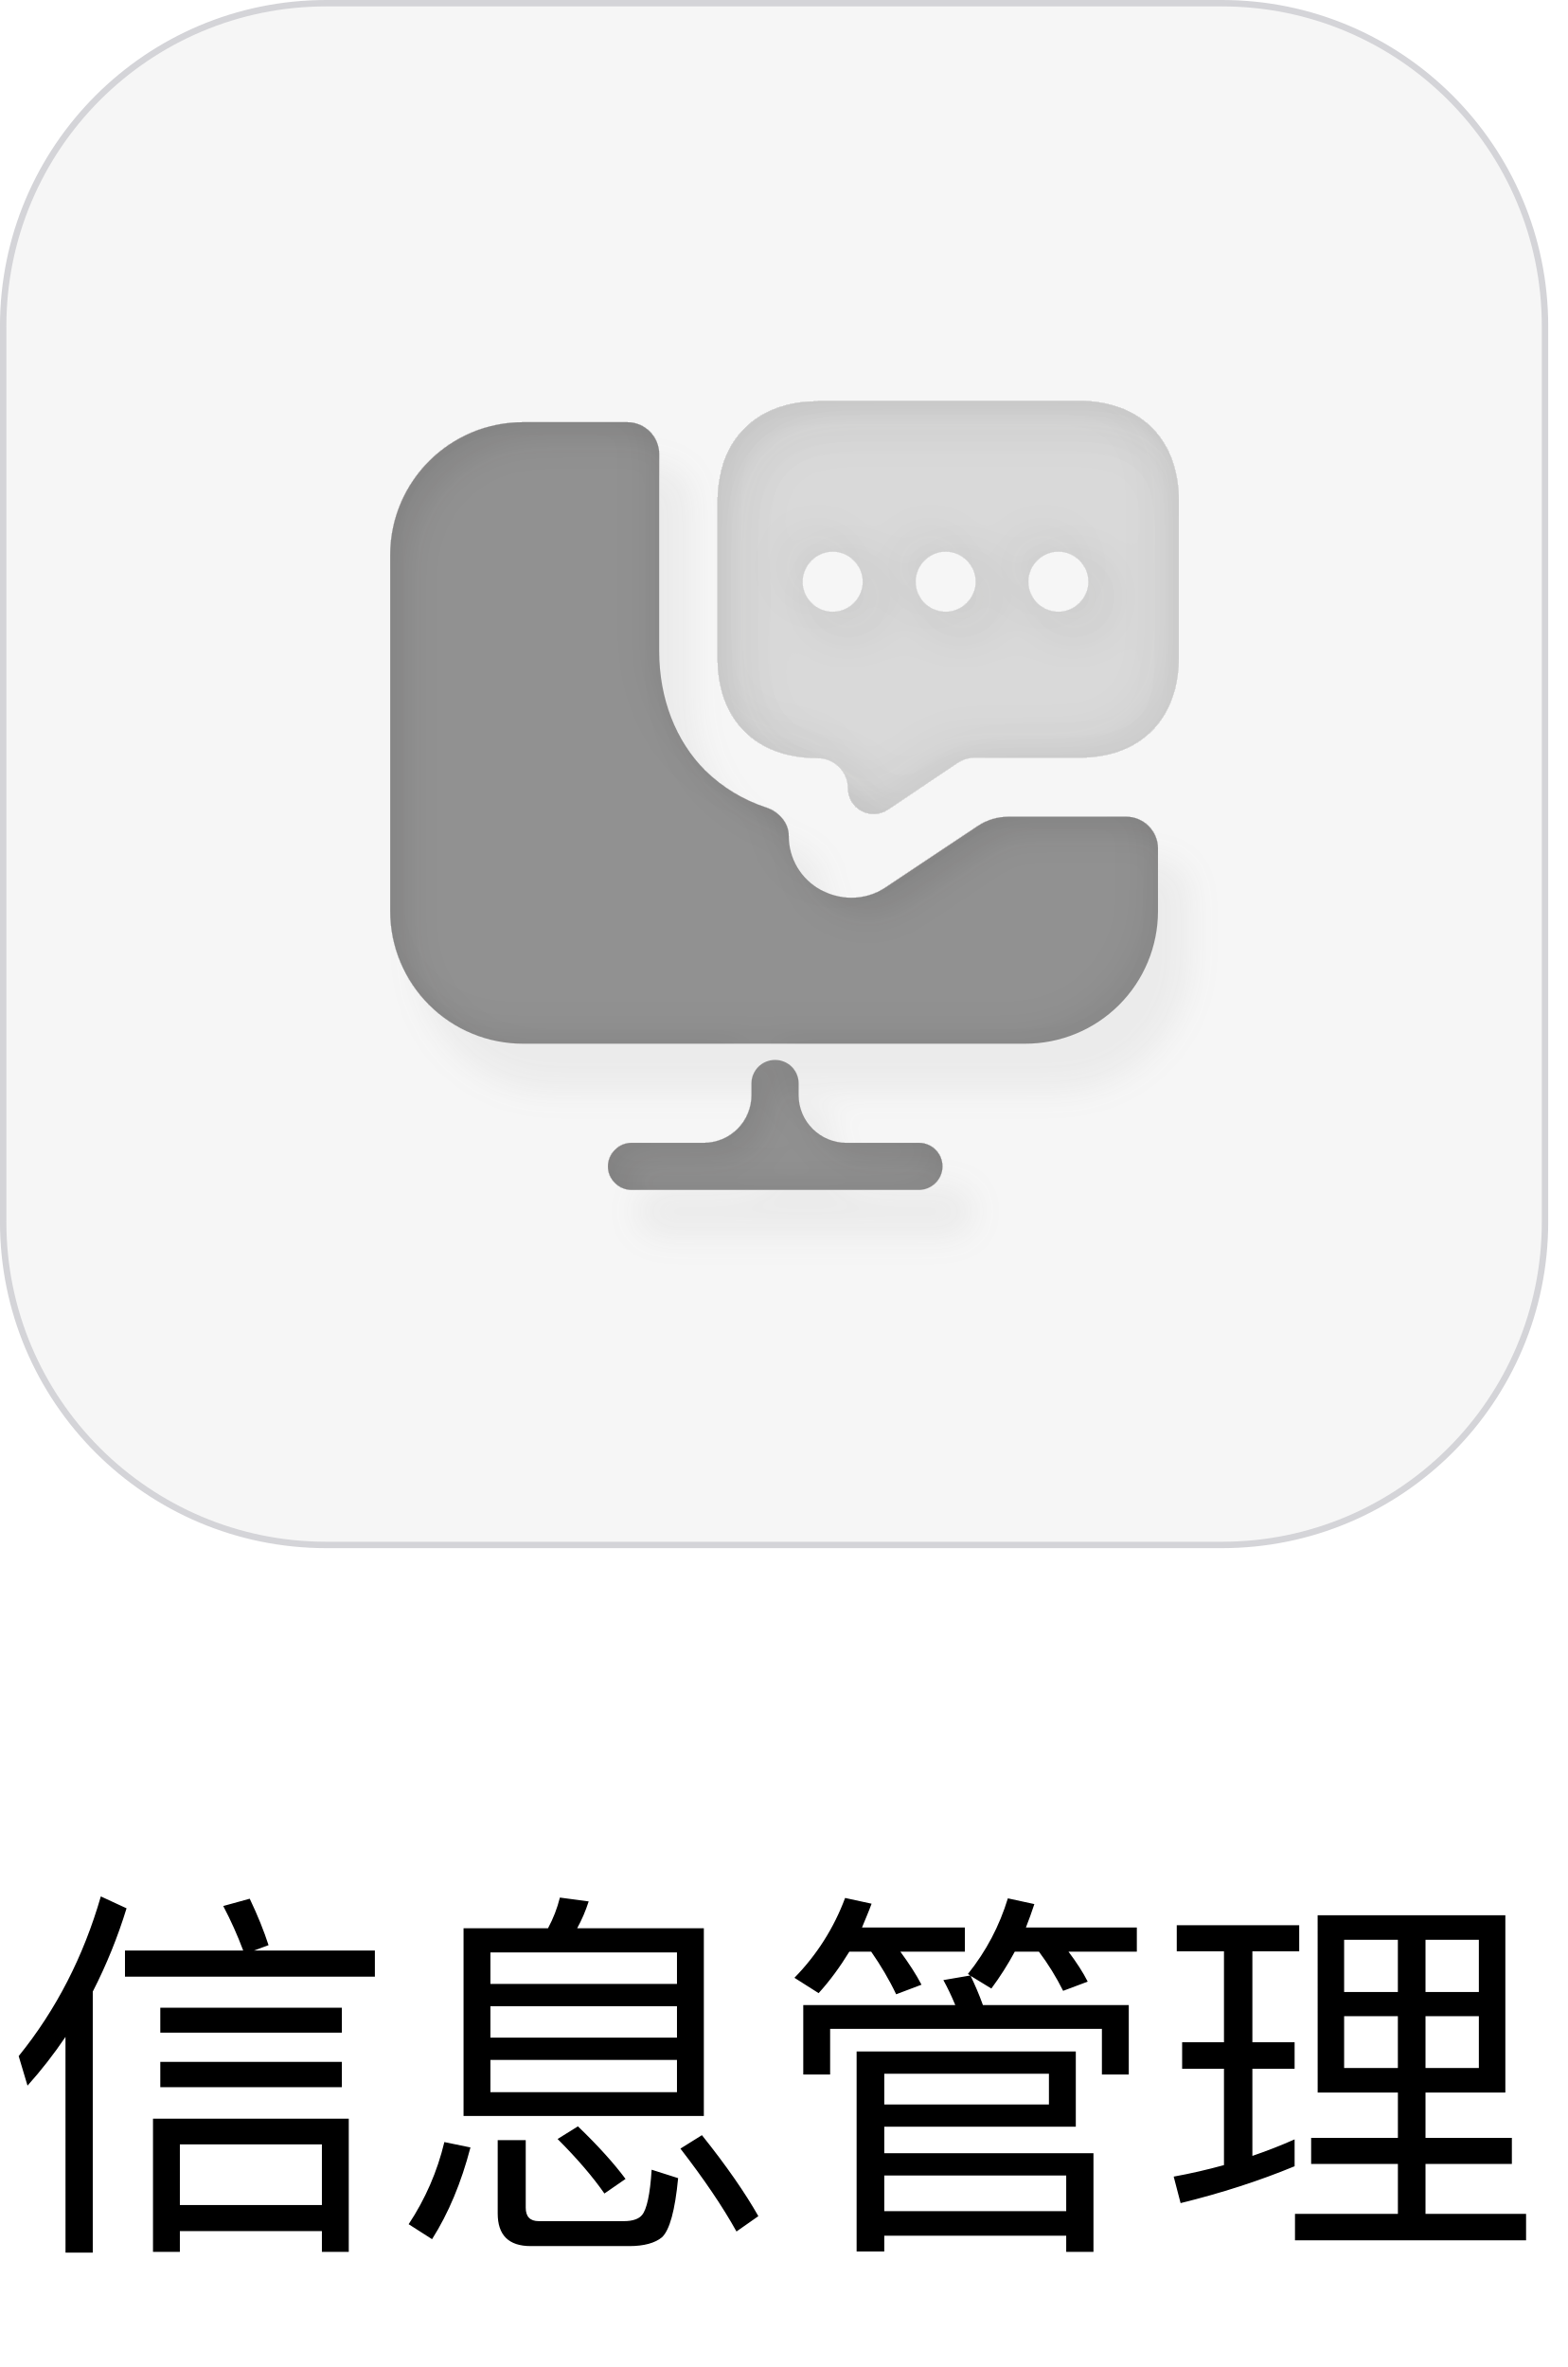
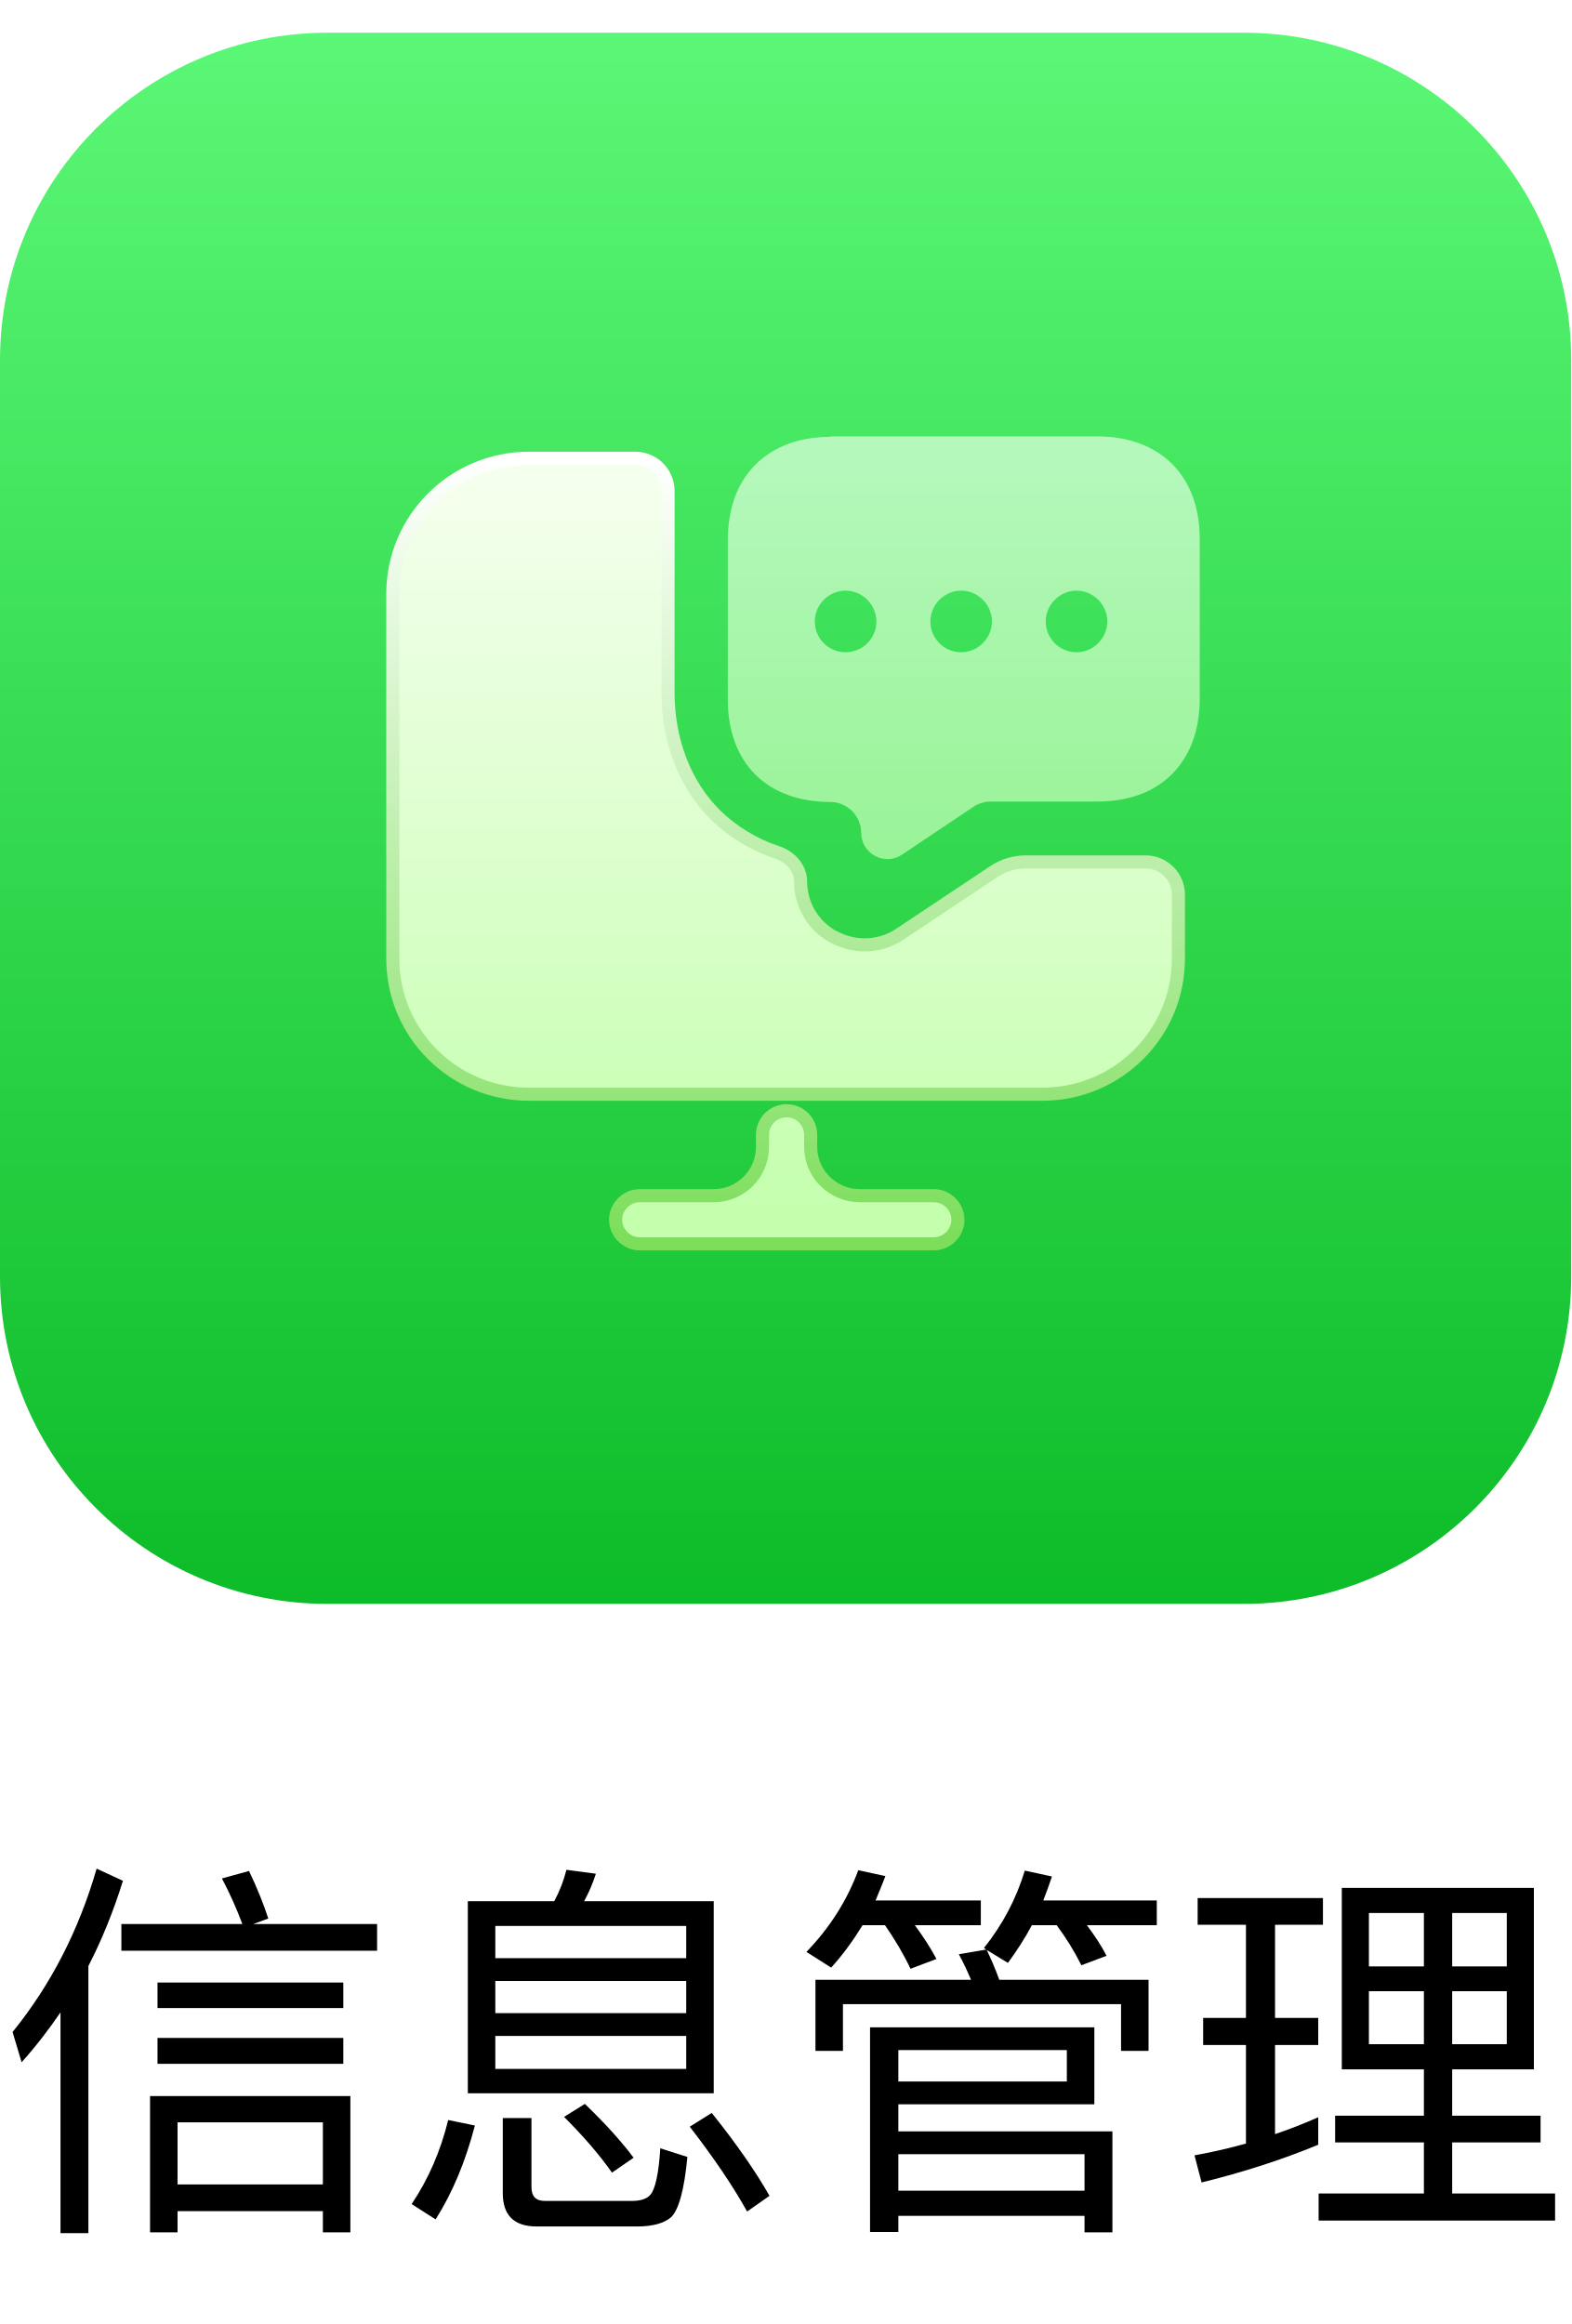
- <svg fill="none" viewBox="0 0 49 74">
-   <path fill="#DADADA" d="M0 0h49v74H0z" />
-   <path fill="white" d="M1142.2 94.2H-297.801v-109H1142.2z" />
-   <path fill="black" d="M2.047 63.68A14 14 0 0 1 .86 65.204l-.276-.924c1.176-1.452 2.028-3.12 2.568-4.992l.804.372A16 16 0 0 1 2.9 62.264v8.16h-.852zm1.86-2.7h3.696c-.18-.48-.384-.936-.624-1.392l.828-.228c.252.528.444 1.008.588 1.452l-.456.168h3.78v.816H3.907zm1.104 1.788h5.676v.78H5.011zm0 1.692h5.676v.792H5.011zm5.892 1.776V70.4h-.84v-.648h-4.44v.648h-.84v-4.164zm-5.28 2.7h4.44V67.04h-4.44zm8.868-8.652h2.64c.168-.312.288-.624.372-.96l.9.12c-.096.3-.216.576-.36.84h3.96v5.868h-7.512zm6.672 5.124V64.4h-5.832v1.008zm-5.832-1.704h5.832v-.984h-5.832zm0-1.68h5.832v-.984h-5.832zm-1.44 4.944.816.168c-.288 1.104-.684 2.052-1.2 2.868l-.732-.468a8 8 0 0 0 1.116-2.568m5.784 3.252h-3.084c-.696 0-1.032-.348-1.032-1.02v-2.292h.876v2.112c0 .276.132.42.408.42h2.664c.276 0 .468-.072.564-.192.144-.168.252-.636.3-1.416l.828.264c-.096 1.008-.264 1.62-.504 1.848-.216.18-.564.276-1.02.276m-1.608-3.744c.648.624 1.14 1.176 1.488 1.644l-.66.456c-.36-.516-.84-1.08-1.464-1.704zm3.876.276c.768.96 1.356 1.812 1.764 2.532l-.684.48c-.432-.78-1.02-1.644-1.752-2.592zm11.688-2.616v2.352h-5.988v.828h6.54V70.4h-.852v-.504h-5.688v.492h-.864v-6.252zm-5.988 4.992h5.688v-1.116h-5.688zm0-3.336h5.148v-.96h-5.148zm7.644-3.108v2.172h-.84v-1.428h-8.496v1.428h-.84v-2.172h4.752c-.12-.288-.24-.54-.372-.78l.84-.144-.072-.048c.576-.72.984-1.5 1.248-2.364l.828.18c-.084.252-.168.492-.264.732h3.468v.756h-2.136c.252.336.456.648.6.936l-.768.288a8 8 0 0 0-.756-1.224h-.756a9.4 9.4 0 0 1-.732 1.152l-.648-.396c.132.276.264.576.384.912zm-8.736-1.668c-.288.468-.6.9-.96 1.296l-.756-.48a7.1 7.1 0 0 0 1.584-2.496l.828.18c-.096.264-.204.504-.3.744h3.216v.756h-2.016c.264.36.492.708.66 1.032l-.792.3c-.216-.456-.48-.9-.78-1.332zm14.64-1.14h5.868v5.544h-2.496v1.416h2.7v.816h-2.7v1.56h3.144v.828h-7.224v-.828H43.7v-1.56h-2.712v-.816H43.7V65.42h-2.508zm5.04 4.776v-1.62h-1.668v1.62zm-2.532 0v-1.62h-1.68v1.62zm-1.68-2.376h1.68v-1.632h-1.68zm2.544-1.632v1.632h1.668v-1.632zm-7.608 3.204h1.308v-2.844h-1.476v-.816h3.828v.816h-1.464v2.844h1.32v.828h-1.32V67.4c.456-.156.888-.324 1.32-.516v.84q-1.656.684-3.564 1.152l-.216-.828a18 18 0 0 0 1.572-.36v-3.012h-1.308z" />
-   <rect width="48.2" height="48.2" x=".099" y=".1" fill="#F6F6F6" rx="10.1" />
-   <rect width="48.2" height="48.2" x=".099" y=".1" stroke="#D4D4D8" stroke-width=".2" rx="10.1" />
-   <g filter="url(#a)">
-     <path fill="#D9D9D9" d="M33.714 12.532h-8.14a.01.01 0 0 0-.006.007.01.01 0 0 1-.007.007c-1.438.002-2.5.69-2.926 1.88a4 4 0 0 0-.201 1.254v4.887c0 .954.288 1.744.84 2.295.55.55 1.34.84 2.294.84.514 0 .94.426.94.94a.803.803 0 0 0 1.25.667l2.173-1.457c.151-.1.34-.164.527-.164h3.259c.45 0 .877-.063 1.266-.201 1.19-.427 1.868-1.492 1.868-2.933v-4.888c0-1.931-1.203-3.134-3.134-3.134zm-7.683 6.594a.94.94 0 0 1-.94-.94c0-.514.426-.94.94-.94s.94.426.94.94-.413.94-.94.94m3.532 0a.94.94 0 0 1-.94-.94c0-.514.426-.94.94-.94s.94.426.94.94-.426.94-.94.94m3.523 0a.94.94 0 0 1-.94-.94c0-.514.426-.94.94-.94s.94.426.94.94-.426.94-.94.94" />
-   </g>
-   <g filter="url(#b)">
-     <path fill="#919191" d="M31.543 25.533c-.349 0-.697.1-.986.298l-2.865 1.908a1.9 1.9 0 0 1-1.085.328 2 2 0 0 1-.93-.238l-.01-.003a1.92 1.92 0 0 1-1.01-1.697c0-.387-.289-.745-.706-.884a4.9 4.9 0 0 1-1.901-1.153c-.925-.924-1.443-2.256-1.443-3.736V14.2a1 1 0 0 0-1-1h-3.249a4.153 4.153 0 0 0-4.159 4.144v11.14a4.146 4.146 0 0 0 4.16 4.145H32.04a4.146 4.146 0 0 0 4.16-4.144v-1.952a1 1 0 0 0-1-1zM28.727 35.73h-2.26a1.5 1.5 0 0 1-1.502-1.49v-.368a.734.734 0 0 0-.736-.735.734.734 0 0 0-.736.735v.368A1.49 1.49 0 0 1 22 35.729h-2.259a.747.747 0 0 0-.736.736c0 .397.338.735.736.735h8.986a.74.74 0 0 0 .736-.735.74.74 0 0 0-.736-.736" />
-   </g>
+ <svg xmlns="http://www.w3.org/2000/svg" width="48" height="71" viewBox="0 0 48 71" fill="none">
+   <rect width="48" height="71" fill="#DADADA" />
+   <mask id="path-2-inside-1_2483_15959" fill="white">
+     <path d="M1140 90L-300 90L-300 -19L1140 -19L1140 90Z" />
+   </mask>
+   <path d="M1140 90L-300 90L-300 -19L1140 -19L1140 90Z" fill="white" />
+   <path d="M1.848 61.48C1.488 62.008 1.092 62.524 0.66 63.004L0.384 62.08C1.56 60.628 2.412 58.96 2.952 57.088L3.756 57.46C3.468 58.384 3.12 59.248 2.7 60.064V68.224H1.848V61.48ZM3.708 58.78H7.404C7.224 58.3 7.02 57.844 6.78 57.388L7.608 57.16C7.86 57.688 8.052 58.168 8.196 58.612L7.74 58.78H11.52V59.596H3.708V58.78ZM4.812 60.568H10.488V61.348H4.812V60.568ZM4.812 62.26H10.488V63.052H4.812V62.26ZM10.704 64.036V68.2H9.864V67.552H5.424V68.2H4.584V64.036H10.704ZM5.424 66.736H9.864V64.84H5.424V66.736ZM14.292 58.084H16.932C17.1 57.772 17.22 57.46 17.304 57.124L18.204 57.244C18.108 57.544 17.988 57.82 17.844 58.084H21.804V63.952H14.292V58.084ZM20.964 63.208V62.2H15.132V63.208H20.964ZM15.132 61.504H20.964V60.52H15.132V61.504ZM15.132 59.824H20.964V58.84H15.132V59.824ZM13.692 64.768L14.508 64.936C14.22 66.04 13.824 66.988 13.308 67.804L12.576 67.336C13.092 66.568 13.464 65.704 13.692 64.768ZM19.476 68.02H16.392C15.696 68.02 15.36 67.672 15.36 67V64.708H16.236V66.82C16.236 67.096 16.368 67.24 16.644 67.24H19.308C19.584 67.24 19.776 67.168 19.872 67.048C20.016 66.88 20.124 66.412 20.172 65.632L21 65.896C20.904 66.904 20.736 67.516 20.496 67.744C20.28 67.924 19.932 68.02 19.476 68.02ZM17.868 64.276C18.516 64.9 19.008 65.452 19.356 65.92L18.696 66.376C18.336 65.86 17.856 65.296 17.232 64.672L17.868 64.276ZM21.744 64.552C22.512 65.512 23.1 66.364 23.508 67.084L22.824 67.564C22.392 66.784 21.804 65.92 21.072 64.972L21.744 64.552ZM33.432 61.936V64.288H27.444V65.116H33.984V68.2H33.132V67.696H27.444V68.188H26.58V61.936H33.432ZM27.444 66.928H33.132V65.812H27.444V66.928ZM27.444 63.592H32.592V62.632H27.444V63.592ZM35.088 60.484V62.656H34.248V61.228H25.752V62.656H24.912V60.484H29.664C29.544 60.196 29.424 59.944 29.292 59.704L30.132 59.56L30.06 59.512C30.636 58.792 31.044 58.012 31.308 57.148L32.136 57.328C32.052 57.58 31.968 57.82 31.872 58.06H35.34V58.816H33.204C33.456 59.152 33.66 59.464 33.804 59.752L33.036 60.04C32.82 59.608 32.568 59.2 32.28 58.816H31.524C31.308 59.224 31.056 59.608 30.792 59.968L30.144 59.572C30.276 59.848 30.408 60.148 30.528 60.484H35.088ZM26.352 58.816C26.064 59.284 25.752 59.716 25.392 60.112L24.636 59.632C25.356 58.888 25.884 58.048 26.22 57.136L27.048 57.316C26.952 57.58 26.844 57.82 26.748 58.06H29.964V58.816H27.948C28.212 59.176 28.44 59.524 28.608 59.848L27.816 60.148C27.6 59.692 27.336 59.248 27.036 58.816H26.352ZM40.992 57.676H46.86V63.22H44.364V64.636H47.064V65.452H44.364V67.012H47.508V67.84H40.284V67.012H43.5V65.452H40.788V64.636H43.5V63.22H40.992V57.676ZM46.032 62.452V60.832H44.364V62.452H46.032ZM43.5 62.452V60.832H41.82V62.452H43.5ZM41.82 60.076H43.5V58.444H41.82V60.076ZM44.364 58.444V60.076H46.032V58.444H44.364ZM36.756 61.648H38.064V58.804H36.588V57.988H40.416V58.804H38.952V61.648H40.272V62.476H38.952V65.2C39.408 65.044 39.84 64.876 40.272 64.684V65.524C39.168 65.98 37.98 66.364 36.708 66.676L36.492 65.848C37.02 65.752 37.548 65.632 38.064 65.488V62.476H36.756V61.648Z" fill="black" />
+   <path d="M3.8147e-06 11C3.8147e-06 5.477 4.477 1 10 1H38C43.523 1 48 5.477 48 11V39C48 44.523 43.523 49 38 49H10C4.477 49 3.8147e-06 44.523 3.8147e-06 39V11Z" fill="url(#paint0_linear_2483_15959)" />
+   <path opacity="0.7" d="M33.515 13.332H25.375C25.371 13.332 25.368 13.335 25.368 13.339C25.368 13.342 25.365 13.345 25.362 13.345C23.924 13.347 22.862 14.036 22.436 15.226C22.311 15.602 22.234 16.029 22.234 16.479V21.367C22.234 22.321 22.523 23.11 23.074 23.662C23.625 24.212 24.415 24.501 25.368 24.501C25.882 24.501 26.309 24.928 26.309 25.442C26.309 26.084 27.025 26.466 27.559 26.109L29.732 24.652C29.883 24.552 30.071 24.488 30.259 24.488H33.517C33.968 24.488 34.394 24.424 34.784 24.287C35.973 23.86 36.652 22.795 36.652 21.354V16.466C36.652 14.535 35.449 13.332 33.517 13.332H33.515ZM25.832 19.926C25.305 19.926 24.892 19.5 24.892 18.985C24.892 18.472 25.318 18.045 25.832 18.045C26.346 18.045 26.773 18.472 26.773 18.985C26.773 19.5 26.359 19.926 25.832 19.926ZM29.363 19.926C28.836 19.926 28.423 19.5 28.423 18.985C28.423 18.472 28.85 18.045 29.363 18.045C29.878 18.045 30.304 18.472 30.304 18.985C30.304 19.5 29.878 19.926 29.363 19.926ZM32.887 19.926C32.36 19.926 31.947 19.5 31.947 18.985C31.947 18.472 32.373 18.045 32.887 18.045C33.401 18.045 33.828 18.472 33.828 18.985C33.828 19.5 33.401 19.926 32.887 19.926Z" fill="url(#paint1_linear_2483_15959)" />
+   <path d="M31.343 26.333C30.995 26.333 30.647 26.432 30.358 26.631L27.492 28.539C27.154 28.768 26.776 28.867 26.408 28.867C26.091 28.867 25.765 28.779 25.487 28.631C25.484 28.629 25.481 28.629 25.478 28.629C25.474 28.629 25.471 28.628 25.468 28.626C24.844 28.288 24.458 27.643 24.458 26.929C24.458 26.542 24.169 26.184 23.751 26.045C23.025 25.806 22.378 25.409 21.851 24.892C20.925 23.968 20.408 22.636 20.408 21.155V15C20.408 14.448 19.96 14 19.408 14H16.159C13.861 14 12 15.858 12 18.144V29.285C12 31.58 13.861 33.429 16.159 33.429H31.841C34.139 33.429 36 31.58 36 29.285V27.333C36 26.781 35.552 26.333 35 26.333H31.343ZM28.527 36.529H26.269C25.443 36.529 24.766 35.863 24.766 35.038V34.671C24.766 34.263 24.438 33.935 24.03 33.935C23.622 33.935 23.294 34.263 23.294 34.671V35.038C23.294 35.863 22.627 36.529 21.801 36.529H19.542C19.144 36.529 18.806 36.867 18.806 37.265C18.806 37.662 19.144 38 19.542 38H28.527C28.925 38 29.264 37.672 29.264 37.265C29.264 36.857 28.925 36.529 28.527 36.529Z" fill="url(#paint2_linear_2483_15959)" stroke="url(#paint3_linear_2483_15959)" stroke-width="0.4" />
  <defs>
-     <filter id="a" width="15.355" height="13.852" x="21.965" y="12.063" color-interpolation-filters="sRGB" filterUnits="userSpaceOnUse">
-       <feFlood flood-opacity="0" result="BackgroundImageFix" />
-       <feBlend in="SourceGraphic" in2="BackgroundImageFix" mode="normal" result="shape" />
-       <feColorMatrix in="SourceAlpha" result="hardAlpha" type="matrix" values="0 0 0 0 0 0 0 0 0 0 0 0 0 0 0 0 0 0 127 0" />
-       <feOffset dx=".469" dy=".469" />
-       <feGaussianBlur stdDeviation=".703" />
-       <feComposite in2="hardAlpha" k2="-1" k3="1" operator="arithmetic" />
-       <feColorMatrix type="matrix" values="0 0 0 0 0.122 0 0 0 0 0.122 0 0 0 0 0.118 0 0 0 0.05 0" />
-       <feBlend in2="shape" mode="normal" result="effect1_innerShadow_2483_15959" />
-       <feColorMatrix in="SourceAlpha" result="hardAlpha" type="matrix" values="0 0 0 0 0 0 0 0 0 0 0 0 0 0 0 0 0 0 127 0" />
-       <feOffset dx="-.469" dy="-.469" />
-       <feGaussianBlur stdDeviation=".703" />
-       <feComposite in2="hardAlpha" k2="-1" k3="1" operator="arithmetic" />
-       <feColorMatrix type="matrix" values="0 0 0 0 0.122 0 0 0 0 0.122 0 0 0 0 0.118 0 0 0 0.05 0" />
-       <feBlend in2="effect1_innerShadow_2483_15959" mode="normal" result="effect2_innerShadow_2483_15959" />
-       <feColorMatrix in="SourceAlpha" result="hardAlpha" type="matrix" values="0 0 0 0 0 0 0 0 0 0 0 0 0 0 0 0 0 0 127 0" />
-       <feOffset dx=".469" dy=".469" />
-       <feGaussianBlur stdDeviation=".938" />
-       <feComposite in2="hardAlpha" k2="-1" k3="1" operator="arithmetic" />
-       <feColorMatrix type="matrix" values="0 0 0 0 0.122 0 0 0 0 0.122 0 0 0 0 0.118 0 0 0 0.05 0" />
-       <feBlend in2="effect2_innerShadow_2483_15959" mode="normal" result="effect3_innerShadow_2483_15959" />
-     </filter>
-     <filter id="b" width="26.406" height="26.875" x="11.73" y="12.731" color-interpolation-filters="sRGB" filterUnits="userSpaceOnUse">
-       <feFlood flood-opacity="0" result="BackgroundImageFix" />
-       <feColorMatrix in="SourceAlpha" result="hardAlpha" type="matrix" values="0 0 0 0 0 0 0 0 0 0 0 0 0 0 0 0 0 0 127 0" />
-       <feOffset dx=".938" dy="1.406" />
-       <feGaussianBlur stdDeviation=".5" />
-       <feComposite in2="hardAlpha" operator="out" />
-       <feColorMatrix type="matrix" values="0 0 0 0 0.395 0 0 0 0 0.395 0 0 0 0 0.395 0 0 0 0.08 0" />
-       <feBlend in2="BackgroundImageFix" mode="normal" result="effect1_dropShadow_2483_15959" />
-       <feBlend in="SourceGraphic" in2="effect1_dropShadow_2483_15959" mode="normal" result="shape" />
-       <feColorMatrix in="SourceAlpha" result="hardAlpha" type="matrix" values="0 0 0 0 0 0 0 0 0 0 0 0 0 0 0 0 0 0 127 0" />
-       <feOffset dx=".5" dy=".5" />
-       <feGaussianBlur stdDeviation=".5" />
-       <feComposite in2="hardAlpha" k2="-1" k3="1" operator="arithmetic" />
-       <feColorMatrix type="matrix" values="0 0 0 0 0.11 0 0 0 0 0.092 0 0 0 0 0.092 0 0 0 0.1 0" />
-       <feBlend in2="shape" mode="normal" result="effect2_innerShadow_2483_15959" />
-       <feColorMatrix in="SourceAlpha" result="hardAlpha" type="matrix" values="0 0 0 0 0 0 0 0 0 0 0 0 0 0 0 0 0 0 127 0" />
-       <feOffset dx="-.469" dy="-.469" />
-       <feGaussianBlur stdDeviation=".5" />
-       <feComposite in2="hardAlpha" k2="-1" k3="1" operator="arithmetic" />
-       <feColorMatrix type="matrix" values="0 0 0 0 0 0 0 0 0 0 0 0 0 0 0 0 0 0 0.05 0" />
-       <feBlend in2="effect2_innerShadow_2483_15959" mode="normal" result="effect3_innerShadow_2483_15959" />
-     </filter>
+     <linearGradient id="paint0_linear_2483_15959" x1="24" y1="1" x2="24" y2="49" gradientUnits="userSpaceOnUse">
+       <stop stop-color="#5BF776" />
+       <stop offset="1" stop-color="#0DBC29" />
+     </linearGradient>
+     <linearGradient id="paint1_linear_2483_15959" x1="29.443" y1="13.332" x2="29.443" y2="26.947" gradientUnits="userSpaceOnUse">
+       <stop stop-color="#E5FFE4" />
+       <stop offset="1" stop-color="#C3FFB3" />
+     </linearGradient>
+     <linearGradient id="paint2_linear_2483_15959" x1="24" y1="14" x2="24" y2="38" gradientUnits="userSpaceOnUse">
+       <stop stop-color="#F6FFEF" />
+       <stop offset="1" stop-color="#C2FFAB" />
+     </linearGradient>
+     <linearGradient id="paint3_linear_2483_15959" x1="24" y1="14" x2="24" y2="38" gradientUnits="userSpaceOnUse">
+       <stop stop-color="white" />
+       <stop offset="1" stop-color="#7CDE5A" />
+     </linearGradient>
  </defs>
</svg>
